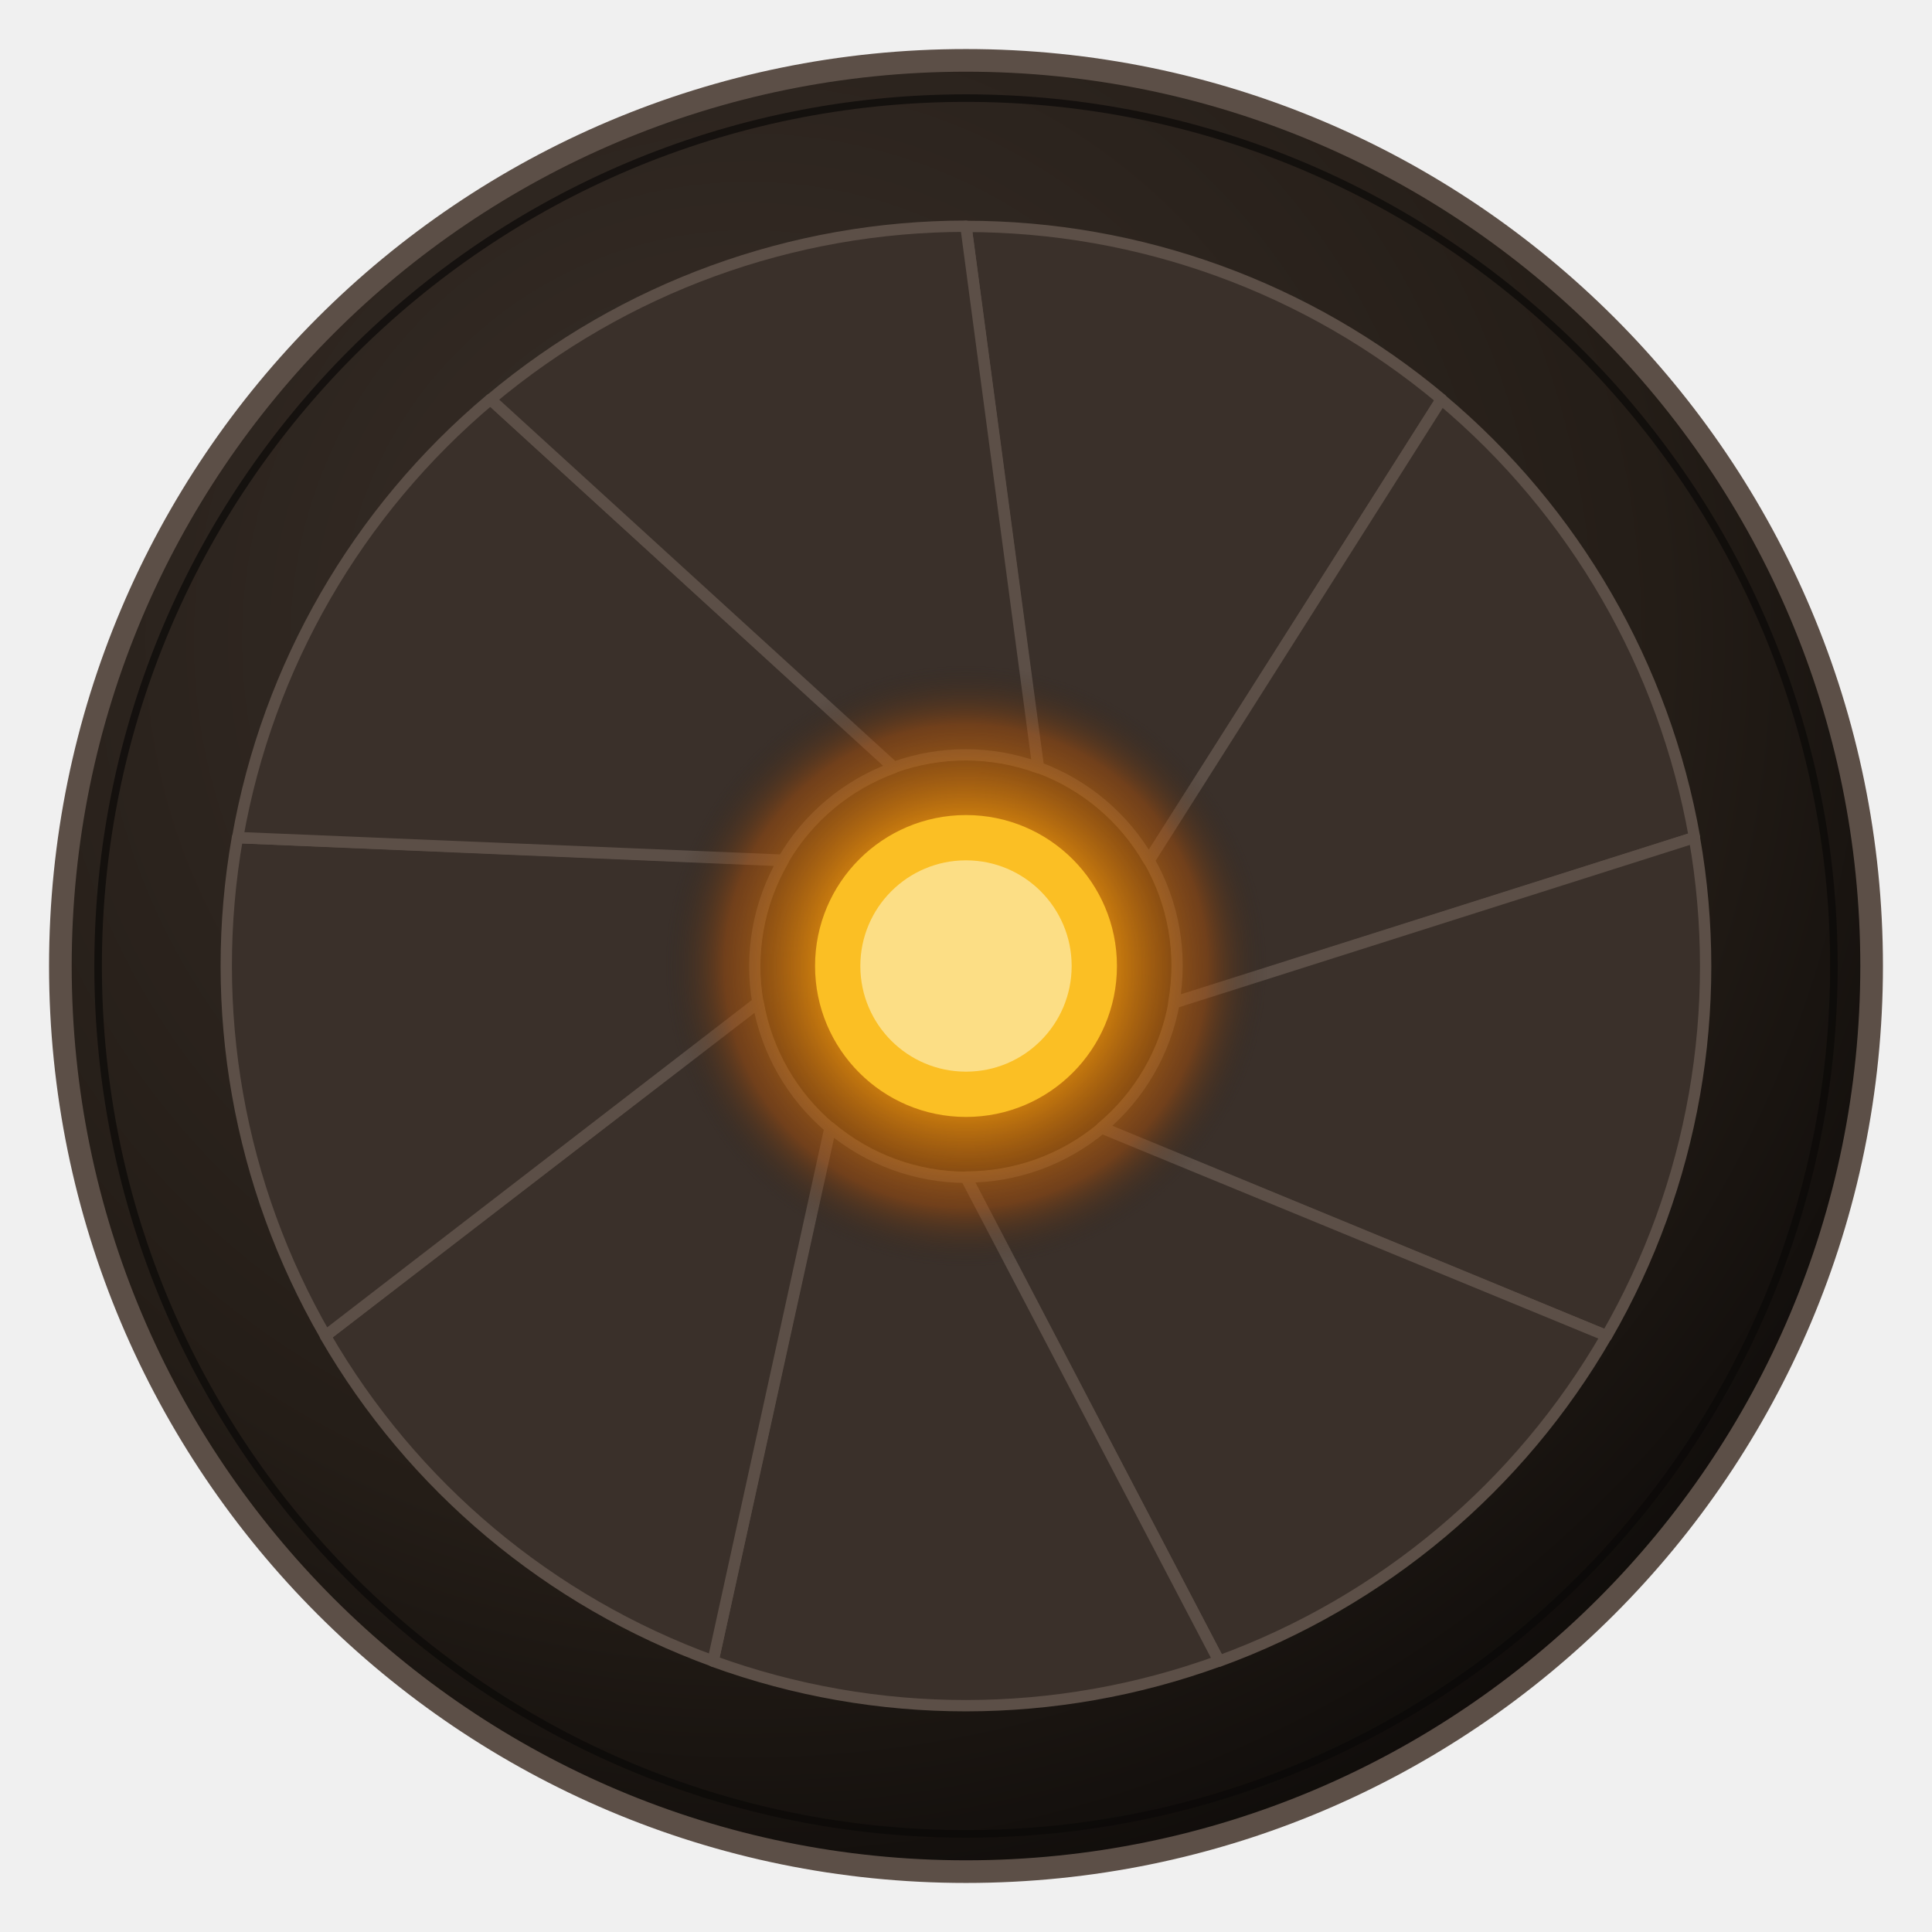
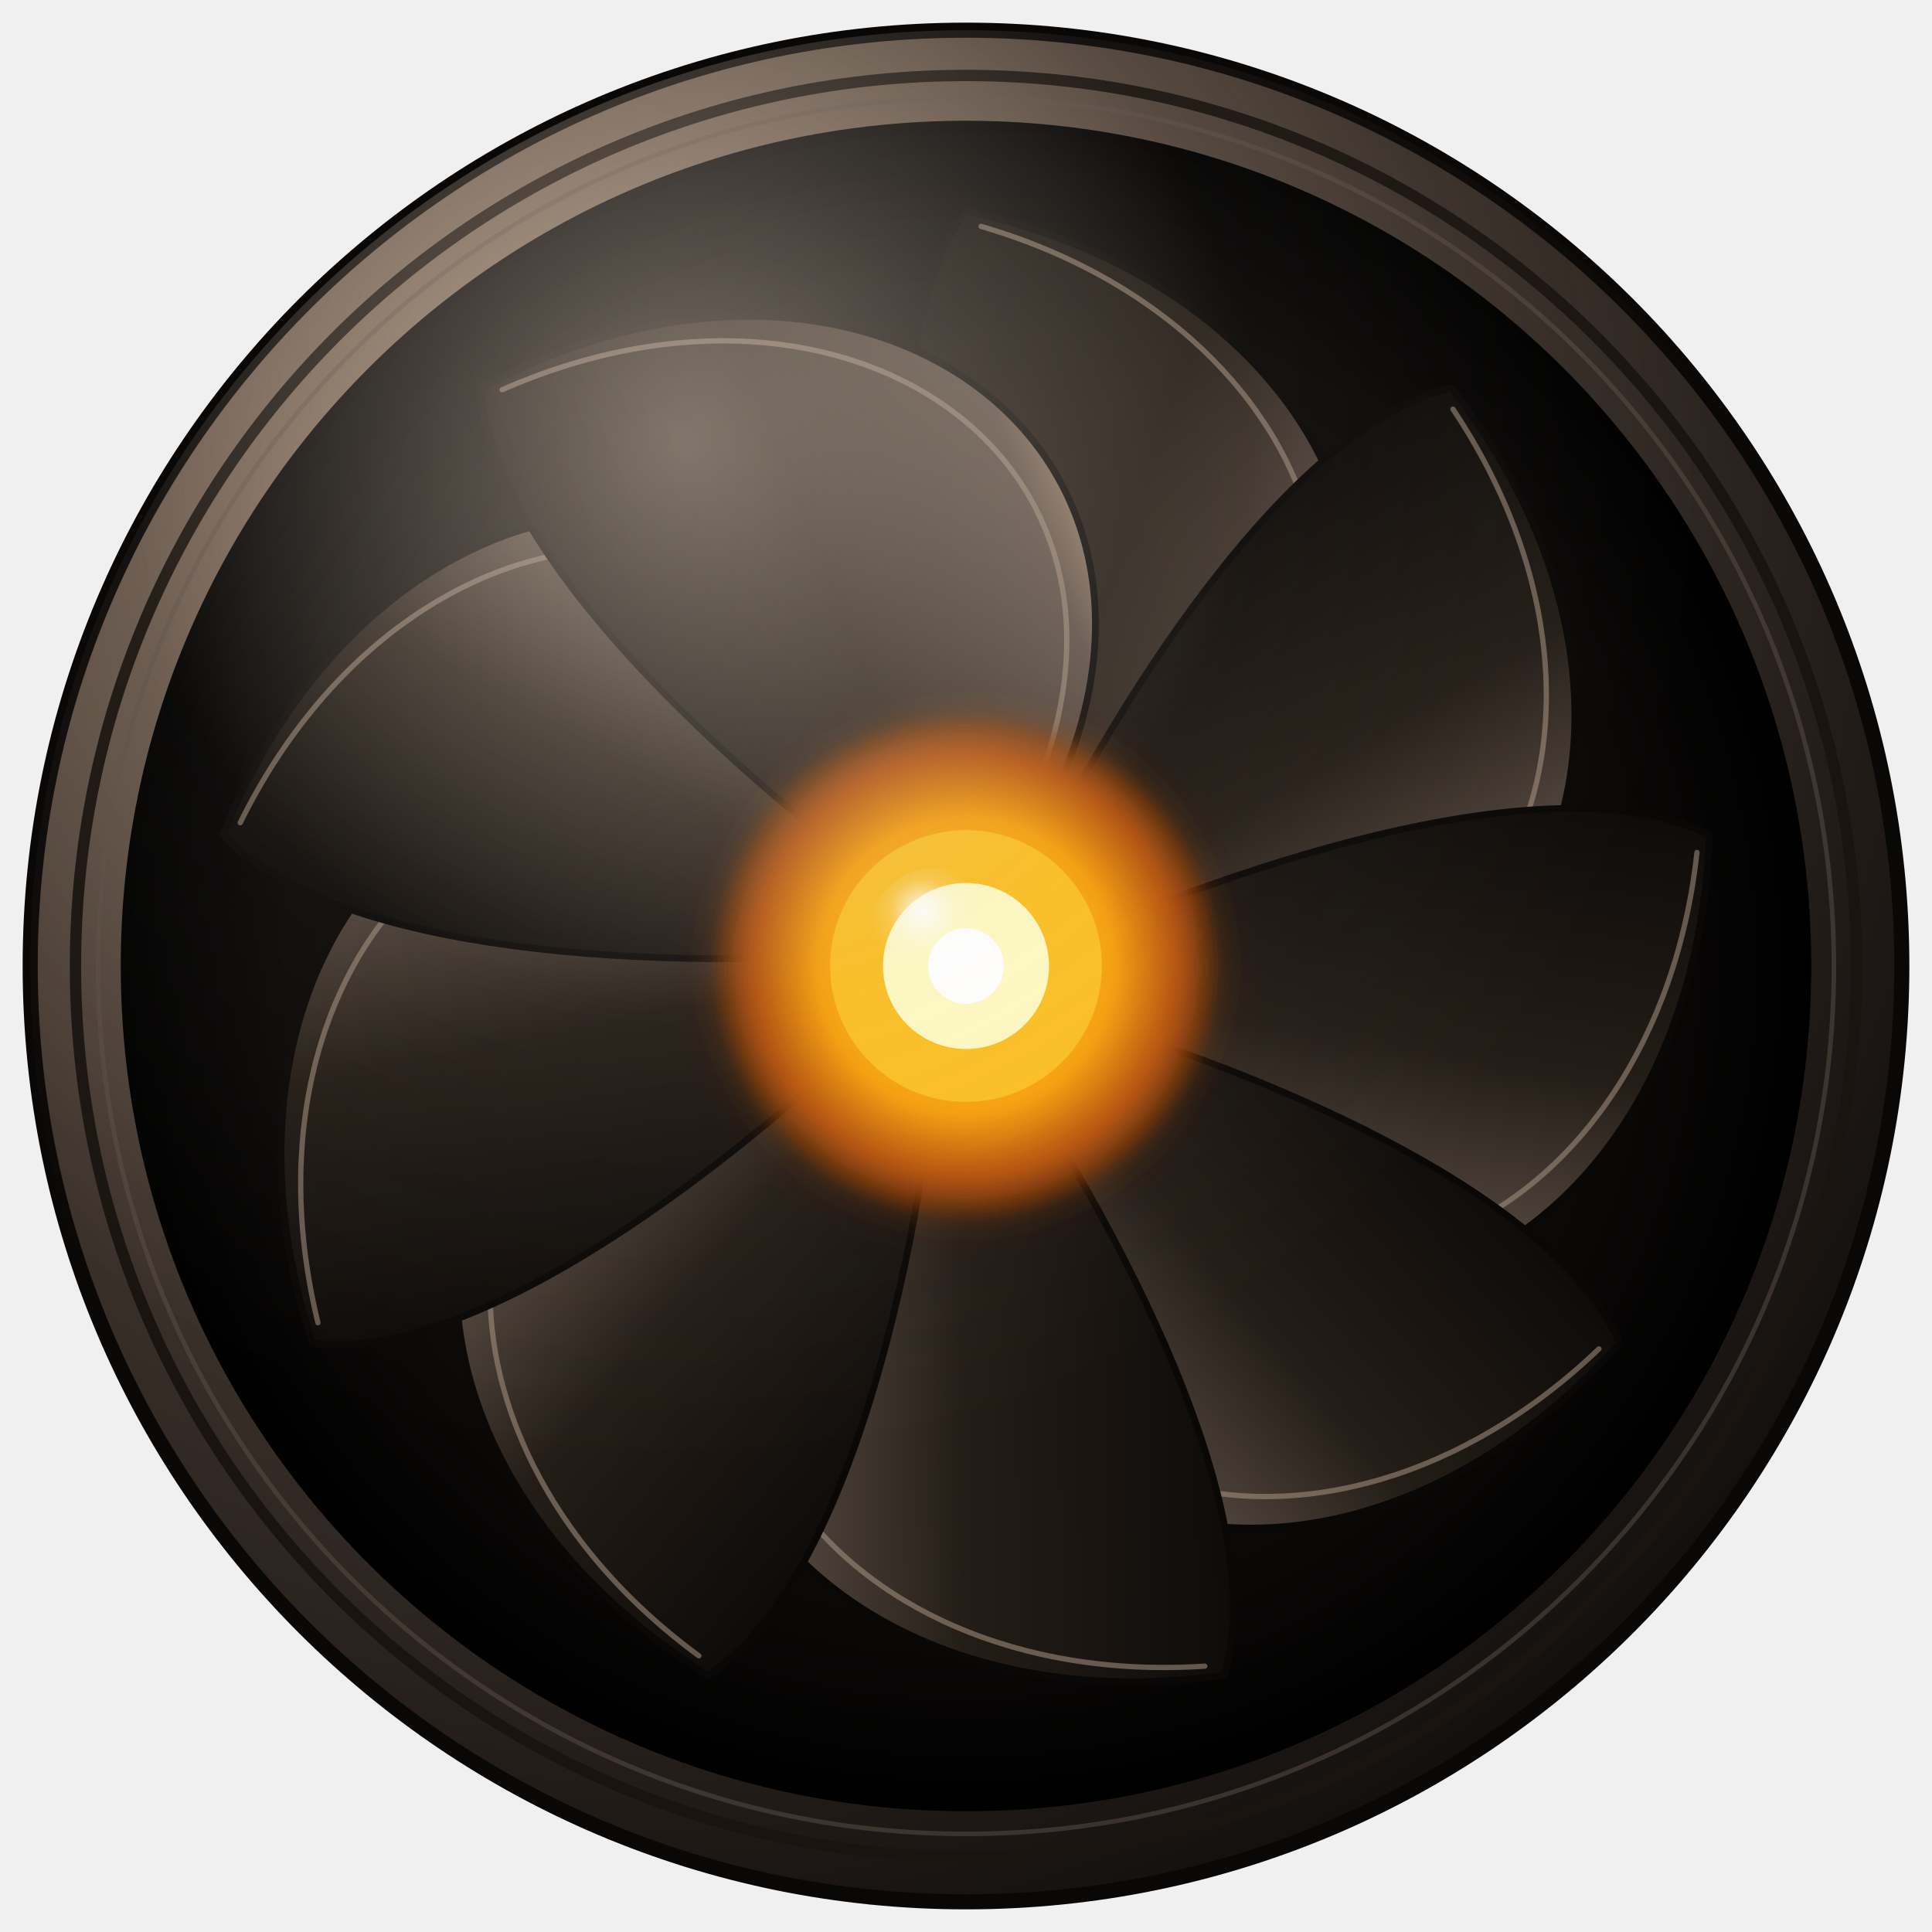
<svg xmlns="http://www.w3.org/2000/svg" viewBox="0 0 256 256" width="256" height="256" role="img" aria-label="9takes — 9-blade aperture">
  <defs>
-     <radialGradient id="ap-glow" cx="50%" cy="50%" r="50%">
-       <stop offset="0%" stop-color="#FBBF24" />
-       <stop offset="38%" stop-color="#F59E0B" />
-       <stop offset="80%" stop-color="#B45309" stop-opacity="0.45" />
-       <stop offset="100%" stop-color="#241D17" stop-opacity="0" />
-     </radialGradient>
-     <radialGradient id="ap-lens" cx="38%" cy="32%" r="78%">
-       <stop offset="0%" stop-color="#3a302a" />
-       <stop offset="65%" stop-color="#241D17" />
+     <radialGradient id="ap-housing" cx="32%" cy="28%" r="85%">
+       <stop offset="0%" stop-color="#a89483" />
+       <stop offset="20%" stop-color="#7d6a5b" />
+       <stop offset="55%" stop-color="#3a302a" />
      <stop offset="100%" stop-color="#0a0807" />
    </radialGradient>
-     <g id="ap-blade">
-       <path d="M 128,30 A 98,98 0 0,1 191.0,52.9 L 152.2,114.0 A 28,28 0 0,0 137.6,101.7 Z" fill="#3a302a" stroke="#5C4F47" stroke-width="1.5" stroke-linejoin="round" />
-     </g>
+     <radialGradient id="ap-bezel" cx="50%" cy="50%" r="50%">
+       <stop offset="0%" stop-color="#1a1410" />
+       <stop offset="80%" stop-color="#0a0807" />
+       <stop offset="100%" stop-color="#000" />
+     </radialGradient>
+     <linearGradient id="ap-blade-fill" x1="0" y1="0" x2="1" y2="0.6">
+       <stop offset="0%" stop-color="#0a0807" />
+       <stop offset="55%" stop-color="#241D17" />
+       <stop offset="92%" stop-color="#5C4F47" />
+       <stop offset="100%" stop-color="#8a7563" />
+     </linearGradient>
+     <radialGradient id="ap-sun" cx="50%" cy="50%" r="50%">
+       <stop offset="0%" stop-color="#FFFBEB" />
+       <stop offset="14%" stop-color="#FEF3C7" />
+       <stop offset="32%" stop-color="#FBBF24" />
+       <stop offset="58%" stop-color="#F59E0B" />
+       <stop offset="82%" stop-color="#B45309" />
+       <stop offset="100%" stop-color="#7c2d12" stop-opacity="0" />
+     </radialGradient>
+     <radialGradient id="ap-reflection" cx="40%" cy="32%" r="40%">
+       <stop offset="0%" stop-color="#FFFFFF" stop-opacity="0.95" />
+       <stop offset="60%" stop-color="#FFFFFF" stop-opacity="0.15" />
+       <stop offset="100%" stop-color="#FFFFFF" stop-opacity="0" />
+     </radialGradient>
+     <radialGradient id="ap-rim-glaze" cx="35%" cy="22%" r="55%">
+       <stop offset="0%" stop-color="#d4c4b4" stop-opacity="0.55" />
+       <stop offset="55%" stop-color="#d4c4b4" stop-opacity="0.05" />
+       <stop offset="100%" stop-color="#d4c4b4" stop-opacity="0" />
+     </radialGradient>
+     <radialGradient id="ap-bleed" cx="50%" cy="50%" r="50%">
+       <stop offset="0%" stop-color="#F59E0B" stop-opacity="0.35" />
+       <stop offset="60%" stop-color="#B45309" stop-opacity="0.08" />
+       <stop offset="100%" stop-color="#000" stop-opacity="0" />
+     </radialGradient>
+     <filter id="ap-bloom" x="-50%" y="-50%" width="200%" height="200%">
+       <feGaussianBlur stdDeviation="3" result="b1" />
+       <feMerge>
+         <feMergeNode in="b1" />
+         <feMergeNode in="SourceGraphic" />
+       </feMerge>
+     </filter>
+     <filter id="ap-soft" x="-50%" y="-50%" width="200%" height="200%">
+       <feGaussianBlur stdDeviation="6" />
+     </filter>
+     <symbol id="ap-blade" overflow="visible">
+       <path d="M 128,28            C 184,40 198,96 152,118            Q 142,121 138,128            Q 132,124 128,118            C 119,82 116,44 128,28 Z" fill="url(#ap-blade-fill)" stroke="#0a0807" stroke-width="0.9" stroke-linejoin="round" />
+       <path d="M 130,30 C 178,44 192,94 150,116" fill="none" stroke="#a89483" stroke-width="0.7" stroke-linecap="round" opacity="0.55" />
+     </symbol>
  </defs>
-   <circle cx="128" cy="128" r="120" fill="url(#ap-lens)" />
-   <circle cx="128" cy="128" r="120" fill="none" stroke="#5C4F47" stroke-width="3" />
-   <circle cx="128" cy="128" r="115" fill="none" stroke="#0a0807" stroke-width="1" opacity="0.7" />
+   <circle cx="128" cy="128" r="124" fill="url(#ap-housing)" />
+   <circle cx="128" cy="128" r="124" fill="none" stroke="#0a0807" stroke-width="2" />
+   <circle cx="128" cy="128" r="118" fill="none" stroke="#1a1410" stroke-width="1.5" />
+   <circle cx="128" cy="128" r="115" fill="none" stroke="#5C4F47" stroke-width="0.6" opacity="0.5" />
+   <circle cx="128" cy="128" r="112" fill="url(#ap-bezel)" />
+   <circle cx="128" cy="128" r="92" fill="url(#ap-bleed)" filter="url(#ap-soft)" />
  <g>
    <use href="#ap-blade" transform="rotate(0 128 128)" />
    <use href="#ap-blade" transform="rotate(40 128 128)" />
    <use href="#ap-blade" transform="rotate(80 128 128)" />
    <use href="#ap-blade" transform="rotate(120 128 128)" />
    <use href="#ap-blade" transform="rotate(160 128 128)" />
    <use href="#ap-blade" transform="rotate(200 128 128)" />
    <use href="#ap-blade" transform="rotate(240 128 128)" />
    <use href="#ap-blade" transform="rotate(280 128 128)" />
    <use href="#ap-blade" transform="rotate(320 128 128)" />
  </g>
-   <circle cx="128" cy="128" r="40" fill="url(#ap-glow)" />
-   <circle cx="128" cy="128" r="20" fill="#FBBF24" />
-   <circle cx="128" cy="128" r="14" fill="#FEF3C7" opacity="0.6" />
+   <g filter="url(#ap-bloom)">
+     <circle cx="128" cy="128" r="34" fill="url(#ap-sun)" />
+   </g>
+   <circle cx="128" cy="128" r="18" fill="#FBBF24" />
+   <circle cx="128" cy="128" r="11" fill="#FEF9C3" />
+   <circle cx="128" cy="128" r="5" fill="#FFFFFF" />
+   <circle cx="124" cy="124" r="9" fill="url(#ap-reflection)" />
+   <circle cx="128" cy="128" r="124" fill="url(#ap-rim-glaze)" pointer-events="none" />
</svg>
